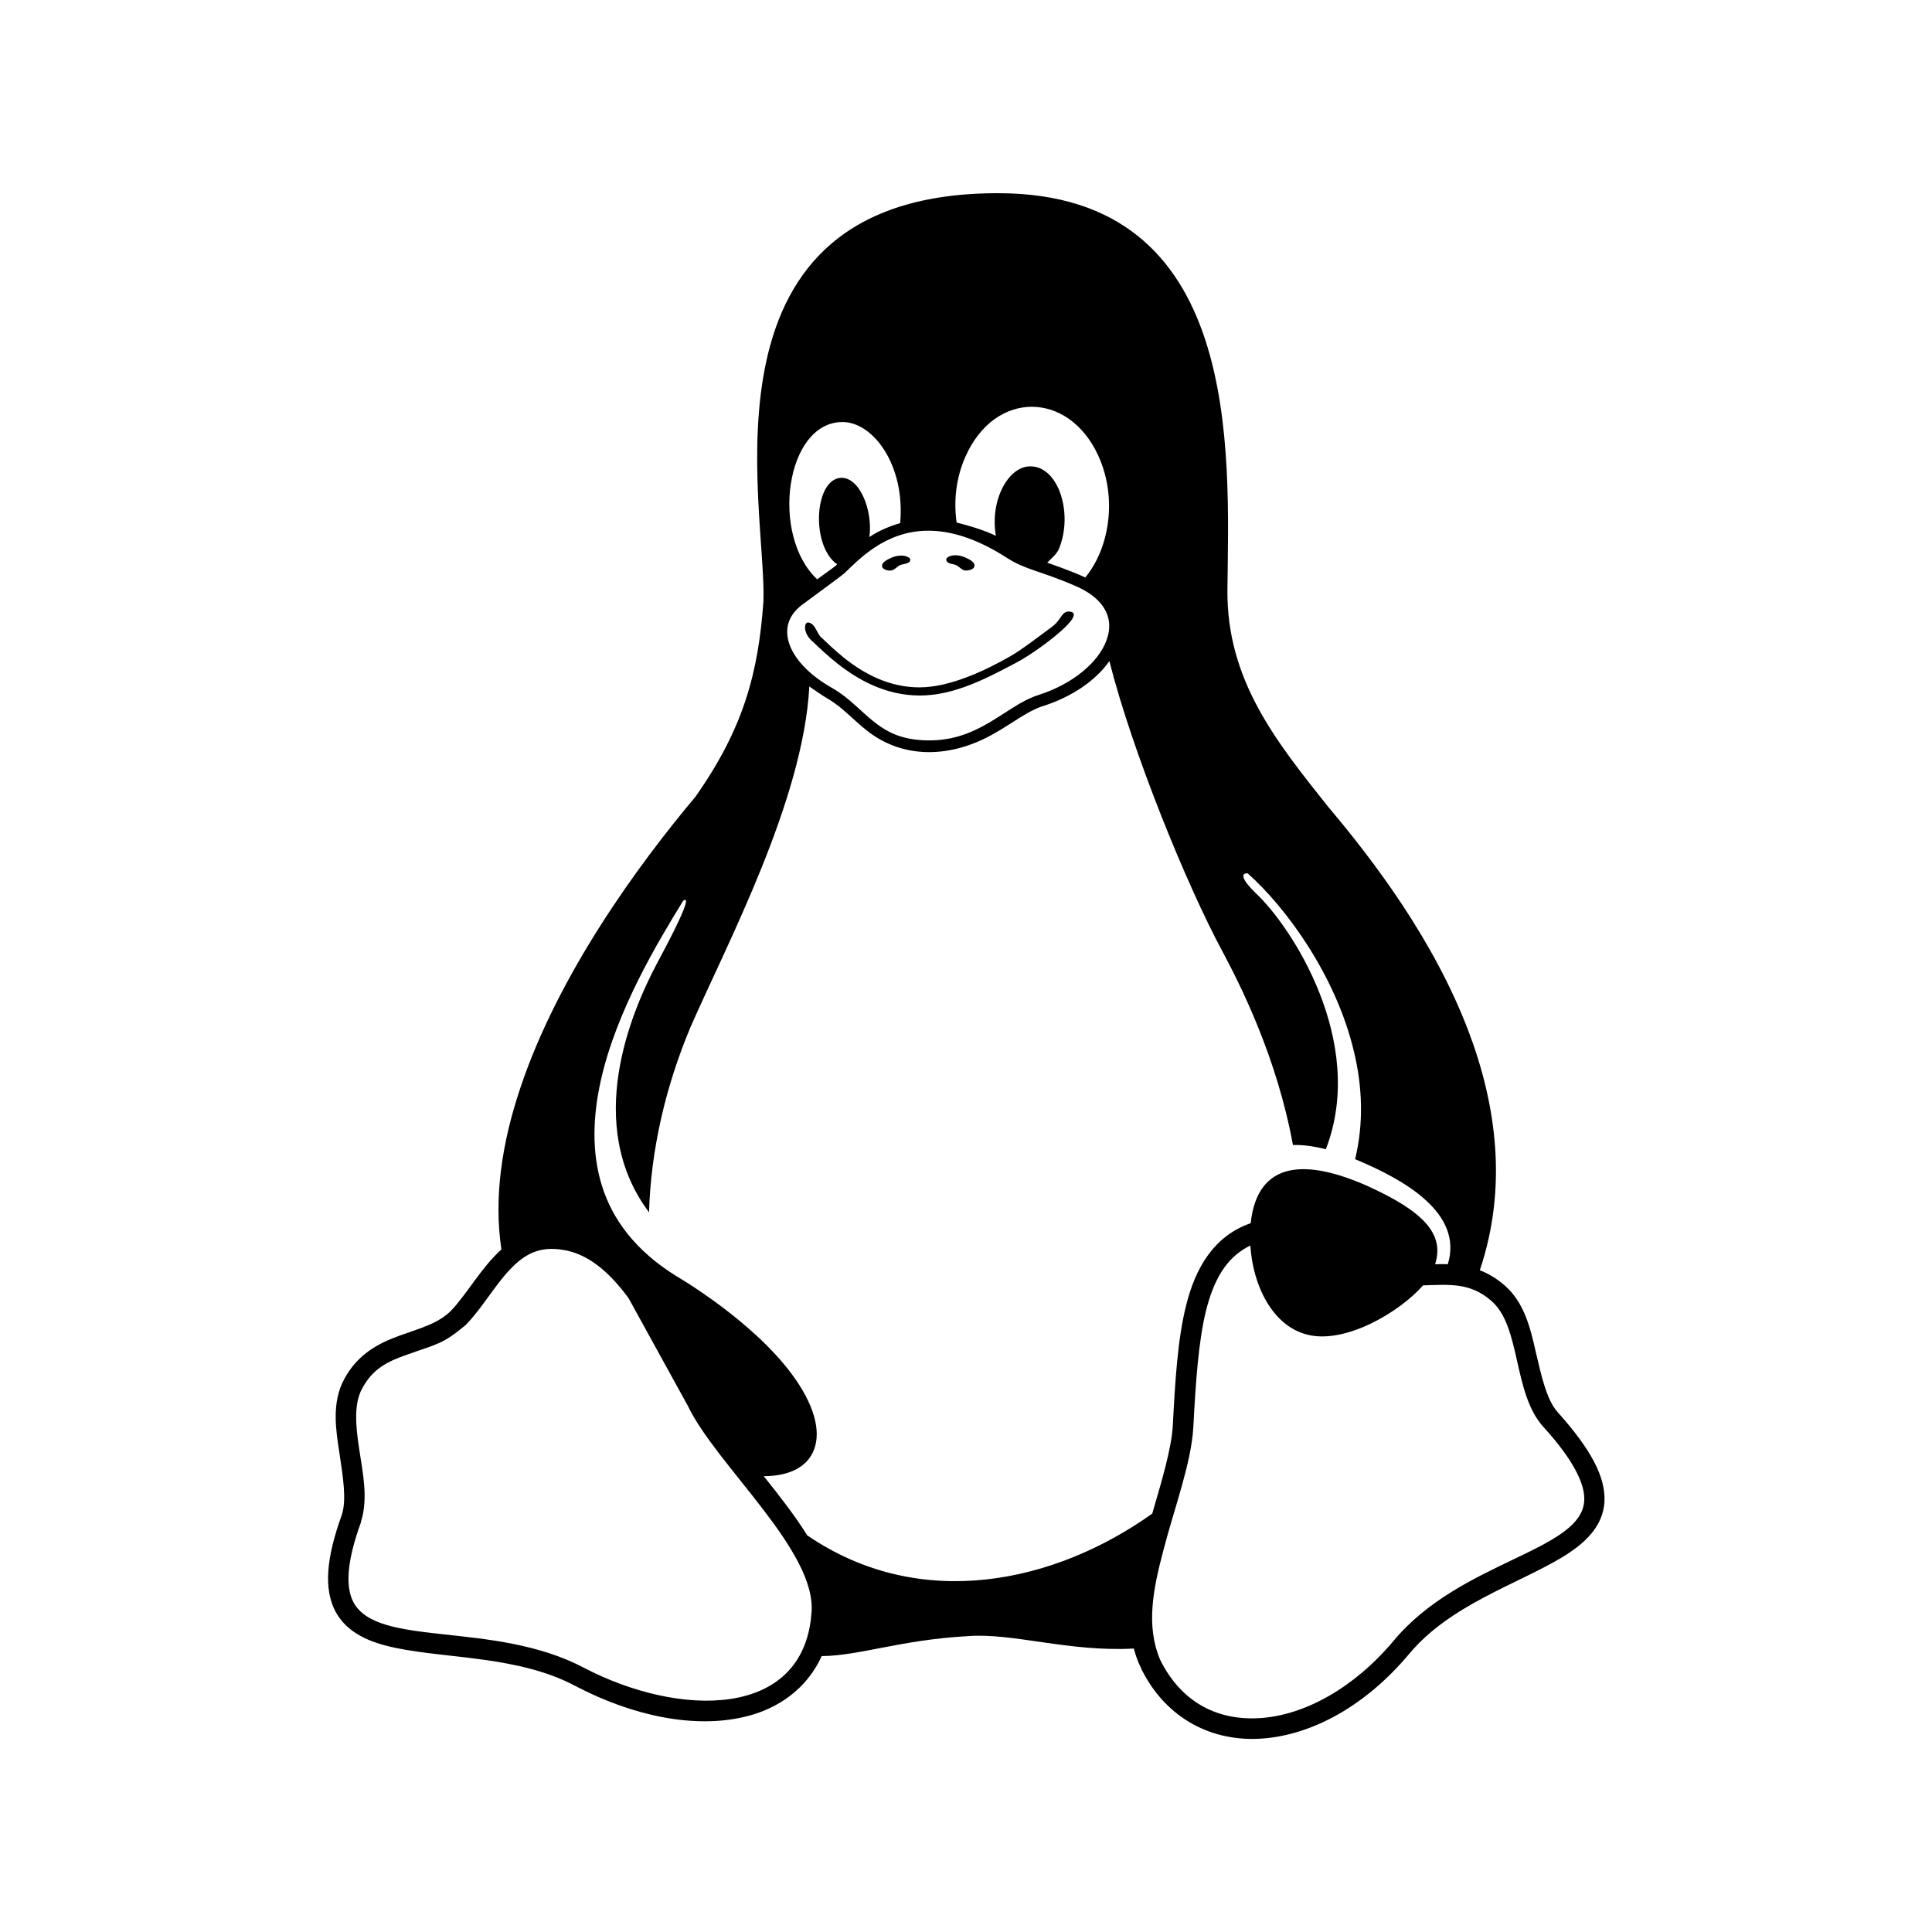
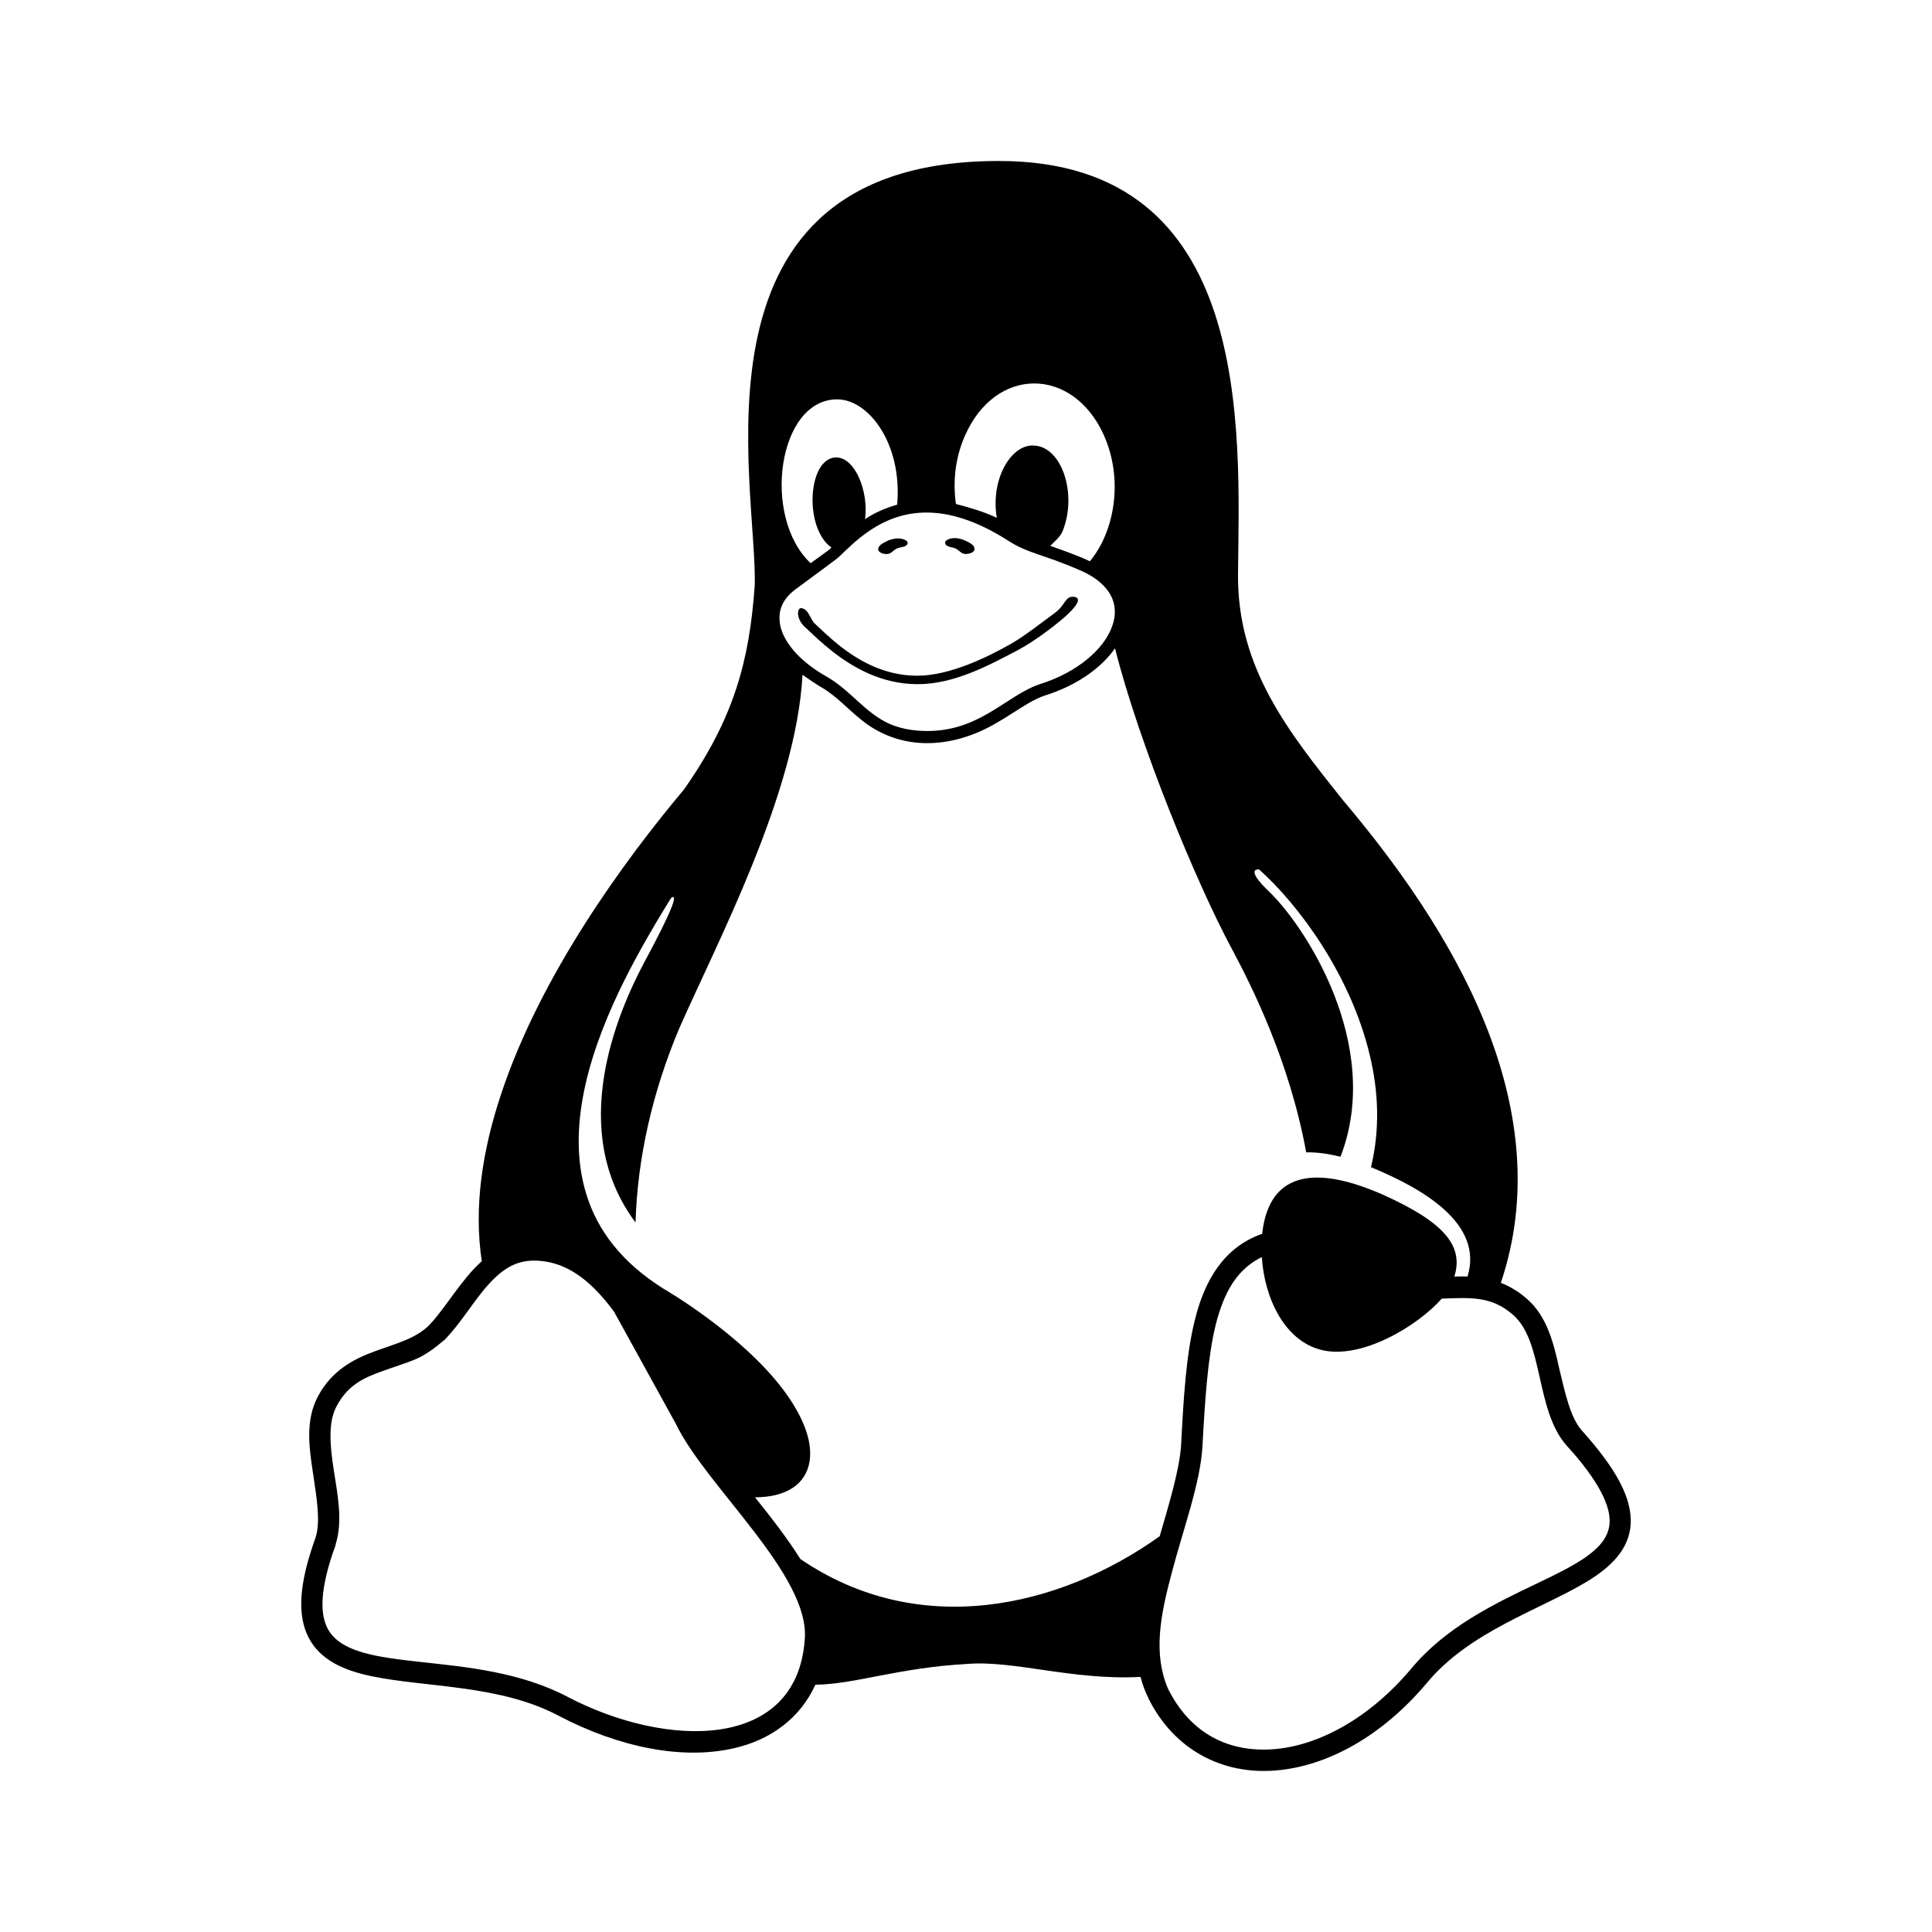
- <svg xmlns="http://www.w3.org/2000/svg" height="24px" viewBox="0 0 640 640" width="24px" fill="currentColor">
-   <path d="M316.9 187.3C317.9 187.8 318.7 189 319.9 189C321 189 322.7 188.6 322.8 187.5C323 186.1 320.9 185.2 319.6 184.6C317.9 183.9 315.7 183.6 314.1 184.5C313.7 184.7 313.3 185.2 313.5 185.6C313.8 186.9 315.8 186.7 316.9 187.3zM295 189C296.2 189 297 187.8 298 187.3C299.1 186.7 301.1 186.9 301.5 185.7C301.7 185.3 301.3 184.8 300.9 184.6C299.3 183.7 297.1 184 295.4 184.7C294.1 185.3 292 186.2 292.2 187.6C292.3 188.6 294 189.1 295 189zM516 467.8C512.4 463.8 510.7 456.2 508.8 448.1C507 440 504.9 431.3 498.3 425.7C497 424.6 495.7 423.6 494.3 422.8C493 422 491.6 421.3 490.2 420.8C499.4 393.5 495.8 366.3 486.5 341.7C475.1 311.6 455.2 285.3 440 267.3C422.9 245.8 406.3 225.4 406.6 195.3C407.1 149.4 411.7 64.1 330.8 64C228.4 63.8 254 167.4 252.9 199.2C251.2 222.6 246.5 241 230.4 263.9C211.5 286.4 184.9 322.7 172.3 360.6C166.3 378.5 163.5 396.7 166.1 413.9C159.6 419.7 154.7 428.6 149.5 434.1C145.3 438.4 139.2 440 132.5 442.4C125.8 444.8 118.5 448.4 114 456.9C111.9 460.8 111.2 465 111.2 469.3C111.2 473.2 111.8 477.2 112.4 481.1C113.6 489.2 114.9 496.8 113.2 501.9C108 516.3 107.3 526.3 111 533.6C114.8 540.9 122.4 544.1 131.1 545.9C148.4 549.5 171.9 548.6 190.4 558.4C210.2 568.8 230.3 572.5 246.3 568.8C257.9 566.2 267.4 559.2 272.2 548.6C284.7 548.5 298.5 543.2 320.5 542C335.4 540.8 354.1 547.3 375.6 546.1C376.2 548.4 377 550.7 378.1 552.8L378.1 552.9C386.4 569.6 401.9 577.2 418.4 575.9C435 574.6 452.5 564.9 466.7 548C480.3 531.6 502.7 524.8 517.6 515.8C525 511.3 531 505.7 531.5 497.5C531.9 489.3 527.1 480.2 516 467.8zM319.8 151.3C329.6 129.1 354 129.5 363.8 150.9C370.3 165.1 367.4 181.8 359.5 191.3C357.9 190.5 353.6 188.7 346.9 186.4C348 185.2 350 183.7 350.8 181.8C355.6 170 350.6 154.8 341.7 154.5C334.4 154 327.8 165.3 329.9 177.5C325.8 175.5 320.5 174 316.9 173.1C315.9 166.2 316.6 158.5 319.8 151.3zM279.1 139.8C289.2 139.8 299.9 154 298.2 173.3C294.7 174.3 291.1 175.8 288 177.9C289.2 169 284.7 157.8 278.4 158.3C270 159 268.6 179.5 276.6 186.4C277.6 187.2 278.5 186.2 270.7 191.9C255.1 177.3 260.2 139.8 279.1 139.8zM265.5 200.5C271.7 195.9 279.1 190.5 279.6 190C284.3 185.6 293.1 175.8 307.5 175.8C314.6 175.8 323.1 178.1 333.4 184.7C339.7 188.8 344.7 189.1 356 194C364.4 197.5 369.7 203.7 366.5 212.2C363.9 219.3 355.5 226.6 343.8 230.3C332.7 233.9 324 246.3 305.6 245.2C301.7 245 298.6 244.2 296 243.1C288 239.6 283.8 232.7 276 228.1C267.4 223.3 262.8 217.7 261.3 212.8C259.9 207.9 261.3 203.8 265.5 200.5zM268.8 534.5C266.1 569.6 224.9 568.9 193.5 552.5C163.6 536.7 124.9 546 117 530.6C114.6 525.9 114.6 517.9 119.6 504.2L119.6 504C122 496.4 120.2 488 119 480.1C117.8 472.3 117.2 465.1 119.9 460.1C123.4 453.4 128.4 451 134.7 448.8C145 445.1 146.5 445.4 154.3 438.9C159.8 433.2 163.8 426 168.6 420.9C173.7 415.4 178.6 412.8 186.3 414C194.4 415.2 201.4 420.8 208.2 430L227.8 465.6C237.3 485.5 270.9 514 268.8 534.5zM267.4 508.6C263.3 502 257.8 495 253 489C260.1 489 267.2 486.8 269.7 480.1C272 473.9 269.7 465.2 262.3 455.2C248.8 437 224 422.7 224 422.7C210.5 414.3 202.9 404 199.4 392.8C195.9 381.6 196.4 369.5 199.1 357.6C204.3 334.7 217.7 312.4 226.3 298.4C228.6 296.7 227.1 301.6 217.6 319.2C209.1 335.3 193.2 372.5 215 401.6C215.6 380.9 220.5 359.8 228.8 340.1C240.8 312.7 266.1 265.2 268.1 227.4C269.2 228.2 272.7 230.6 274.3 231.5C278.9 234.2 282.4 238.2 286.9 241.8C299.3 251.8 315.4 251 329.3 243C335.5 239.5 340.5 235.5 345.2 234C355.1 230.9 363 225.4 367.5 219C375.2 249.4 393.2 293.3 404.7 314.7C410.8 326.1 423 350.2 428.3 379.3C431.6 379.2 435.3 379.7 439.2 380.7C453 345 427.5 306.5 415.9 295.8C411.2 291.2 411 289.2 413.3 289.3C425.9 300.5 442.5 323 448.5 348.3C451.3 359.9 451.8 372 448.9 384C465.3 390.8 484.8 401.9 479.6 418.8C477.4 418.7 476.4 418.8 475.4 418.8C478.6 408.7 471.5 401.2 452.6 392.7C433 384.1 416.6 384.1 414.3 405.2C402.2 409.4 396 419.9 392.9 432.5C390.1 443.7 389.3 457.2 388.5 472.4C388 480.1 384.9 490.4 381.7 501.4C349.6 524.3 305 534.3 267.4 508.6zM524.8 497.1C523.9 513.9 483.6 517 461.6 543.6C448.4 559.3 432.2 568 418 569.1C403.8 570.2 391.5 564.3 384.3 549.8C379.6 538.7 381.9 526.7 385.4 513.5C389.1 499.3 394.6 484.7 395.3 472.9C396.1 457.7 397 444.4 399.5 434.2C402.1 423.9 406.1 417 413.2 413.1C413.5 412.9 413.9 412.8 414.2 412.6C415 425.8 421.5 439.2 433 442.1C445.6 445.4 463.7 434.6 471.4 425.8C480.4 425.5 487.1 424.9 494 430.9C503.9 439.4 501.1 461.2 511.1 472.5C521.7 484.1 525.1 492 524.8 497.1zM269.4 212.7C271.4 214.6 274.1 217.2 277.4 219.8C284 225 293.2 230.4 304.7 230.4C316.3 230.4 327.2 224.5 336.5 219.6C341.4 217 347.4 212.6 351.3 209.2C355.2 205.8 357.2 202.9 354.4 202.6C351.6 202.3 351.8 205.2 348.4 207.7C344 210.9 338.7 215.1 334.5 217.5C327.1 221.7 315 227.7 304.6 227.7C294.2 227.7 285.9 222.9 279.7 218C276.6 215.5 274 213 272 211.1C270.5 209.7 270.1 206.5 267.7 206.2C266.3 206.1 265.9 209.9 269.4 212.7z" />
+ <svg xmlns="http://www.w3.org/2000/svg" width="24" height="24" viewBox="0 0 24 24" fill="currentColor">
+   <path d="M11.875 6.816C11.914 6.836 11.945 6.882 11.992 6.882C12.035 6.882 12.102 6.867 12.105 6.824C12.113 6.769 12.031 6.734 11.98 6.711C11.914 6.683 11.828 6.671 11.766 6.707C11.75 6.714 11.735 6.734 11.742 6.75C11.754 6.8 11.832 6.793 11.875 6.816ZM11.02 6.882C11.066 6.882 11.098 6.836 11.137 6.816C11.18 6.793 11.258 6.8 11.274 6.754C11.281 6.738 11.266 6.718 11.25 6.711C11.188 6.675 11.102 6.687 11.035 6.714C10.985 6.738 10.902 6.773 10.91 6.828C10.914 6.867 10.981 6.886 11.02 6.882ZM19.652 17.772C19.511 17.616 19.445 17.319 19.37 17.003C19.3 16.686 19.218 16.346 18.96 16.128C18.91 16.085 18.859 16.046 18.804 16.015C18.753 15.983 18.699 15.956 18.644 15.936C19.003 14.87 18.863 13.808 18.5 12.847C18.054 11.671 17.277 10.644 16.683 9.941C16.015 9.101 15.367 8.304 15.379 7.128C15.398 5.336 15.578 2.004 12.418 2C8.418 1.992 9.418 6.039 9.375 7.281C9.309 8.195 9.125 8.914 8.496 9.808C7.758 10.687 6.719 12.105 6.227 13.585C5.993 14.284 5.883 14.995 5.985 15.667C5.731 15.893 5.54 16.241 5.337 16.456C5.173 16.624 4.934 16.686 4.673 16.78C4.411 16.874 4.126 17.014 3.95 17.346C3.868 17.499 3.841 17.663 3.841 17.831C3.841 17.983 3.864 18.139 3.887 18.292C3.934 18.608 3.985 18.905 3.919 19.104C3.716 19.666 3.688 20.057 3.833 20.342C3.981 20.627 4.278 20.752 4.618 20.823C5.294 20.963 6.211 20.928 6.934 21.311C7.707 21.717 8.493 21.862 9.117 21.717C9.571 21.616 9.942 21.342 10.129 20.928C10.617 20.924 11.156 20.717 12.016 20.67C12.598 20.623 13.328 20.877 14.168 20.831C14.191 20.92 14.223 21.01 14.265 21.092V21.096C14.59 21.748 15.195 22.045 15.84 21.994C16.488 21.944 17.172 21.565 17.726 20.905C18.257 20.264 19.132 19.998 19.714 19.647C20.003 19.471 20.238 19.253 20.257 18.932C20.273 18.612 20.085 18.256 19.652 17.772ZM11.988 5.41C12.371 4.543 13.324 4.558 13.707 5.394C13.961 5.949 13.848 6.601 13.539 6.972C13.476 6.941 13.309 6.871 13.047 6.781C13.09 6.734 13.168 6.675 13.199 6.601C13.387 6.14 13.191 5.547 12.844 5.535C12.559 5.515 12.301 5.957 12.383 6.433C12.223 6.355 12.016 6.297 11.875 6.261C11.836 5.992 11.863 5.691 11.988 5.41ZM10.399 4.961C10.793 4.961 11.211 5.515 11.145 6.269C11.008 6.308 10.867 6.367 10.746 6.449C10.793 6.101 10.617 5.664 10.371 5.683C10.043 5.711 9.989 6.511 10.301 6.781C10.34 6.812 10.375 6.773 10.07 6.996C9.461 6.425 9.66 4.961 10.399 4.961ZM9.867 7.332C10.11 7.152 10.399 6.941 10.418 6.921C10.602 6.75 10.945 6.367 11.508 6.367C11.785 6.367 12.117 6.457 12.52 6.714C12.766 6.875 12.961 6.886 13.402 7.078C13.73 7.214 13.937 7.457 13.812 7.789C13.711 8.066 13.383 8.351 12.926 8.496C12.492 8.636 12.152 9.121 11.434 9.078C11.281 9.07 11.16 9.038 11.059 8.996C10.746 8.859 10.582 8.589 10.277 8.41C9.942 8.222 9.762 8.003 9.703 7.812C9.649 7.621 9.703 7.46 9.867 7.332ZM9.996 20.377C9.891 21.748 8.282 21.721 7.055 21.081C5.887 20.463 4.376 20.827 4.067 20.225C3.973 20.041 3.973 19.729 4.169 19.194V19.186C4.262 18.889 4.192 18.561 4.145 18.253C4.098 17.948 4.075 17.667 4.18 17.471C4.317 17.21 4.512 17.116 4.758 17.03C5.161 16.886 5.219 16.897 5.524 16.643C5.739 16.421 5.895 16.14 6.083 15.94C6.282 15.725 6.473 15.624 6.774 15.671C7.09 15.718 7.364 15.936 7.629 16.296L8.395 17.686C8.766 18.463 10.078 19.577 9.996 20.377ZM9.942 19.366C9.781 19.108 9.567 18.834 9.379 18.6C9.656 18.6 9.934 18.514 10.031 18.253C10.121 18.01 10.031 17.671 9.742 17.28C9.215 16.569 8.246 16.011 8.246 16.011C7.719 15.682 7.422 15.28 7.286 14.843C7.149 14.405 7.168 13.933 7.274 13.468C7.477 12.573 8 11.702 8.336 11.155C8.426 11.089 8.368 11.28 7.996 11.968C7.664 12.597 7.043 14.05 7.895 15.186C7.918 14.378 8.11 13.554 8.434 12.784C8.903 11.714 9.891 9.859 9.969 8.382C10.012 8.414 10.149 8.507 10.211 8.542C10.391 8.648 10.527 8.804 10.703 8.945C11.188 9.335 11.816 9.304 12.359 8.992C12.602 8.855 12.797 8.699 12.98 8.64C13.367 8.519 13.676 8.304 13.851 8.054C14.152 9.242 14.855 10.956 15.305 11.792C15.543 12.237 16.019 13.179 16.226 14.315C16.355 14.312 16.5 14.331 16.652 14.37C17.191 12.976 16.195 11.472 15.742 11.054C15.558 10.874 15.55 10.796 15.64 10.8C16.133 11.238 16.781 12.116 17.015 13.105C17.125 13.558 17.144 14.03 17.031 14.499C17.672 14.765 18.433 15.198 18.23 15.858C18.144 15.854 18.105 15.858 18.066 15.858C18.191 15.464 17.914 15.171 17.175 14.839C16.41 14.503 15.769 14.503 15.679 15.327C15.207 15.491 14.965 15.901 14.844 16.393C14.734 16.831 14.703 17.358 14.672 17.952C14.652 18.253 14.531 18.655 14.406 19.084C13.152 19.979 11.41 20.37 9.942 19.366ZM19.995 18.917C19.96 19.573 18.386 19.694 17.527 20.733C17.011 21.346 16.379 21.686 15.824 21.729C15.269 21.772 14.789 21.541 14.508 20.975C14.324 20.541 14.414 20.073 14.551 19.557C14.695 19.003 14.91 18.432 14.937 17.971C14.969 17.378 15.004 16.858 15.101 16.46C15.203 16.057 15.359 15.788 15.636 15.636C15.648 15.628 15.664 15.624 15.675 15.616C15.707 16.132 15.961 16.655 16.41 16.768C16.902 16.897 17.609 16.475 17.91 16.132C18.261 16.12 18.523 16.096 18.793 16.331C19.179 16.663 19.07 17.514 19.46 17.956C19.874 18.409 20.007 18.717 19.995 18.917ZM10.02 7.808C10.098 7.882 10.203 7.984 10.332 8.085C10.59 8.289 10.949 8.499 11.399 8.499C11.852 8.499 12.277 8.269 12.641 8.078C12.832 7.976 13.066 7.804 13.219 7.671C13.371 7.539 13.449 7.425 13.34 7.414C13.23 7.402 13.238 7.515 13.105 7.613C12.934 7.738 12.727 7.902 12.562 7.996C12.274 8.16 11.801 8.394 11.395 8.394C10.988 8.394 10.664 8.207 10.422 8.015C10.301 7.917 10.199 7.82 10.121 7.746C10.063 7.691 10.047 7.566 9.953 7.554C9.899 7.55 9.883 7.699 10.02 7.808Z" />
</svg>
